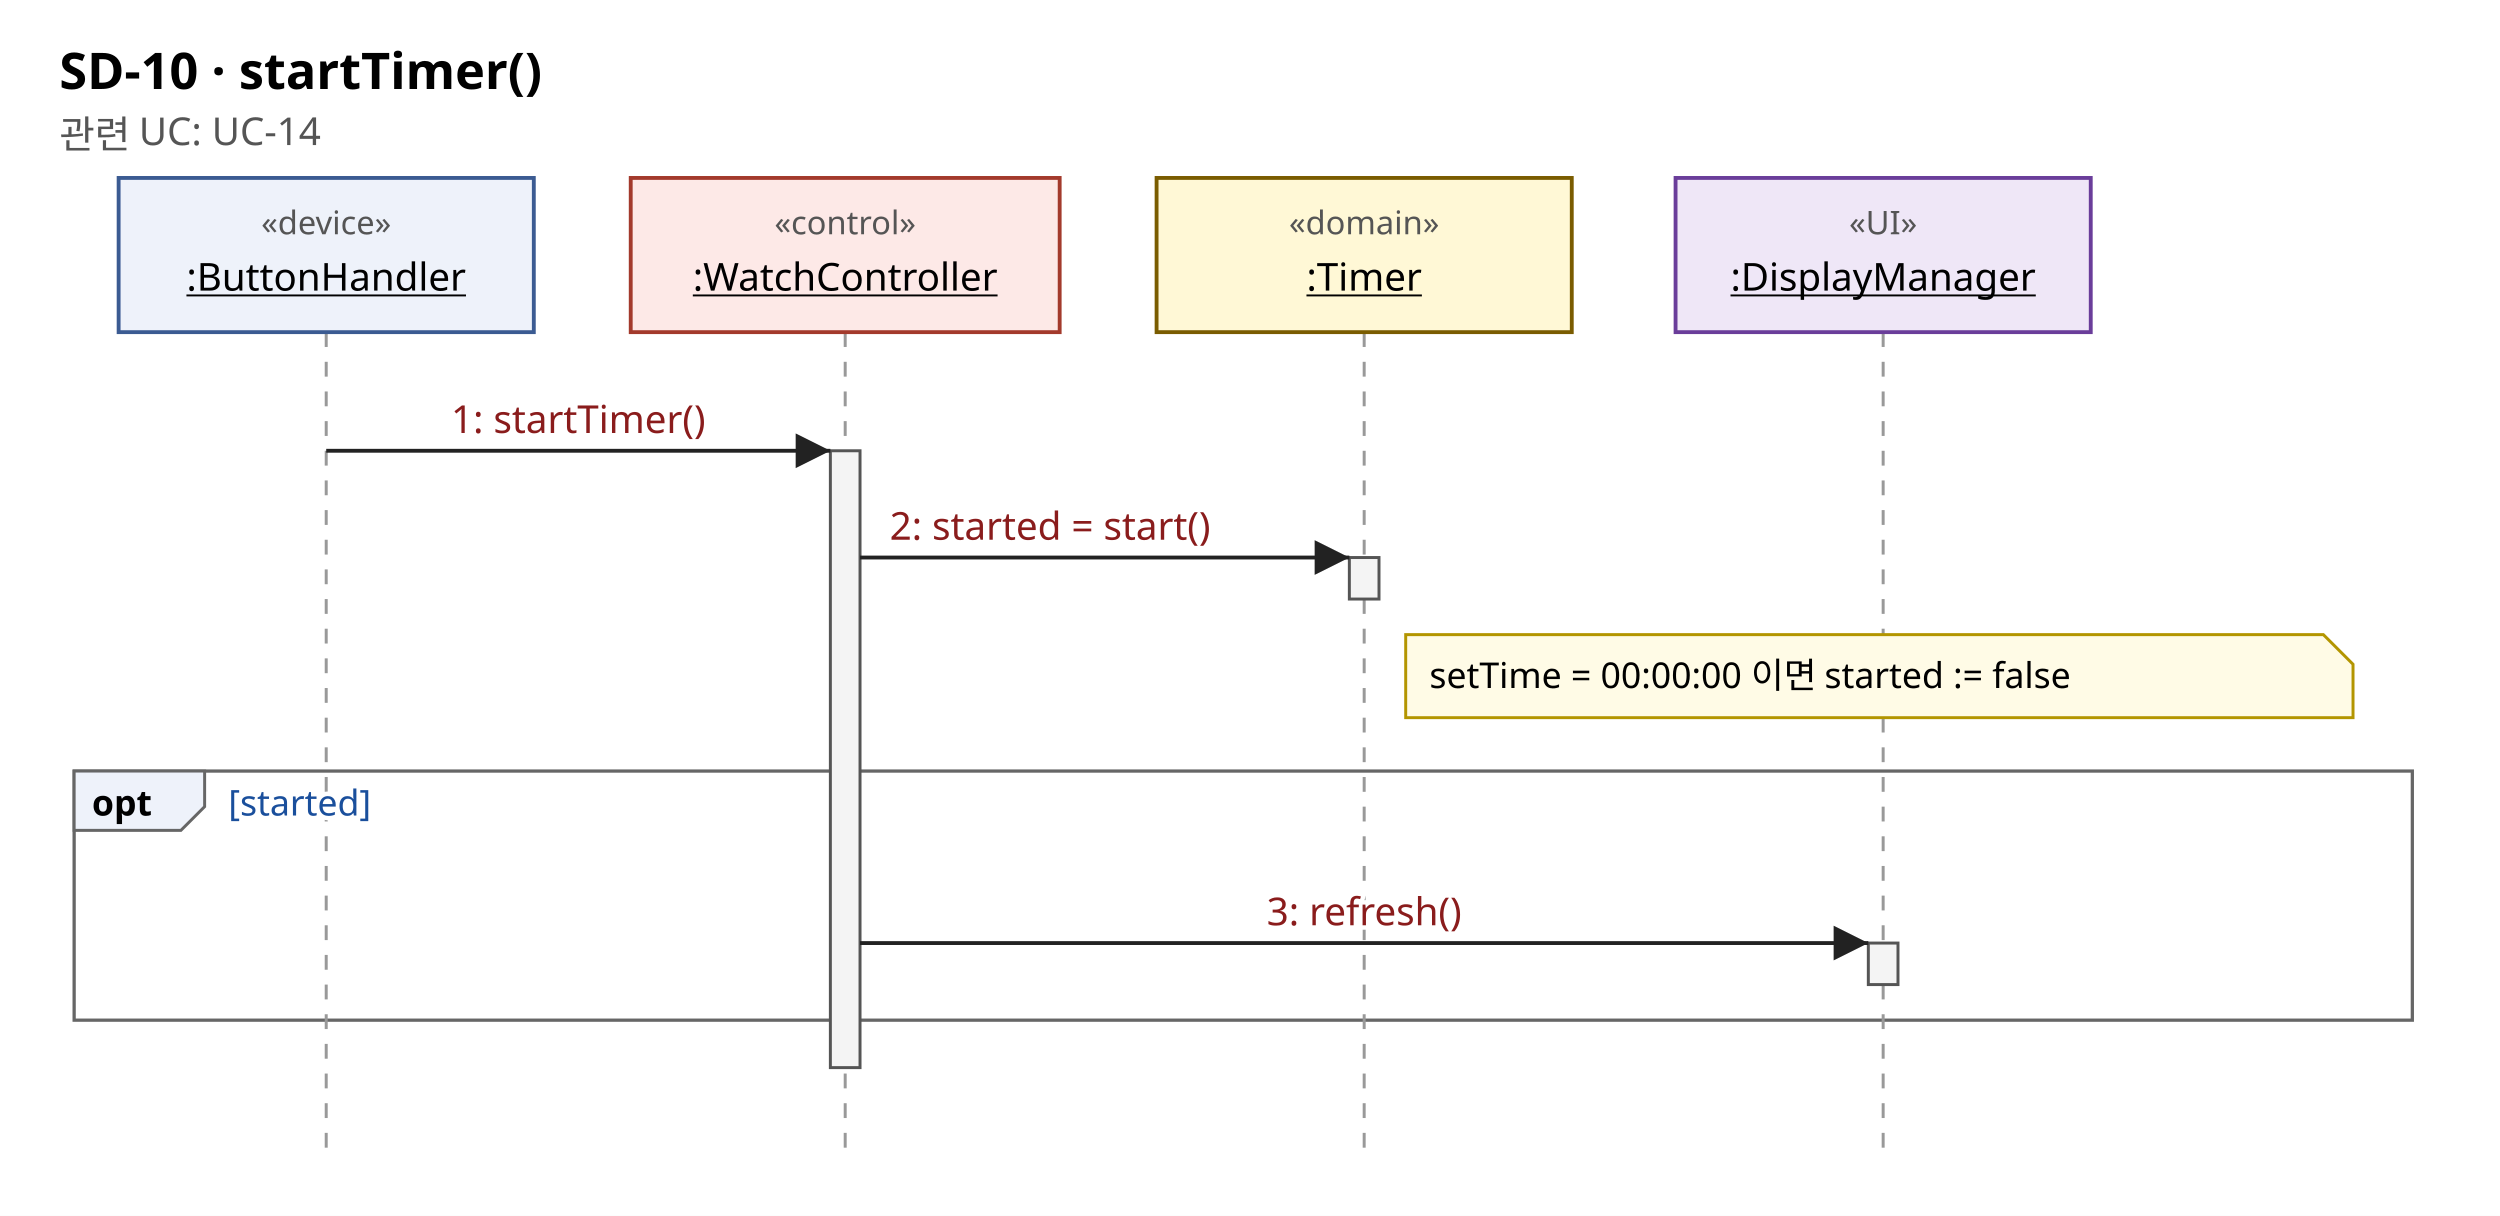
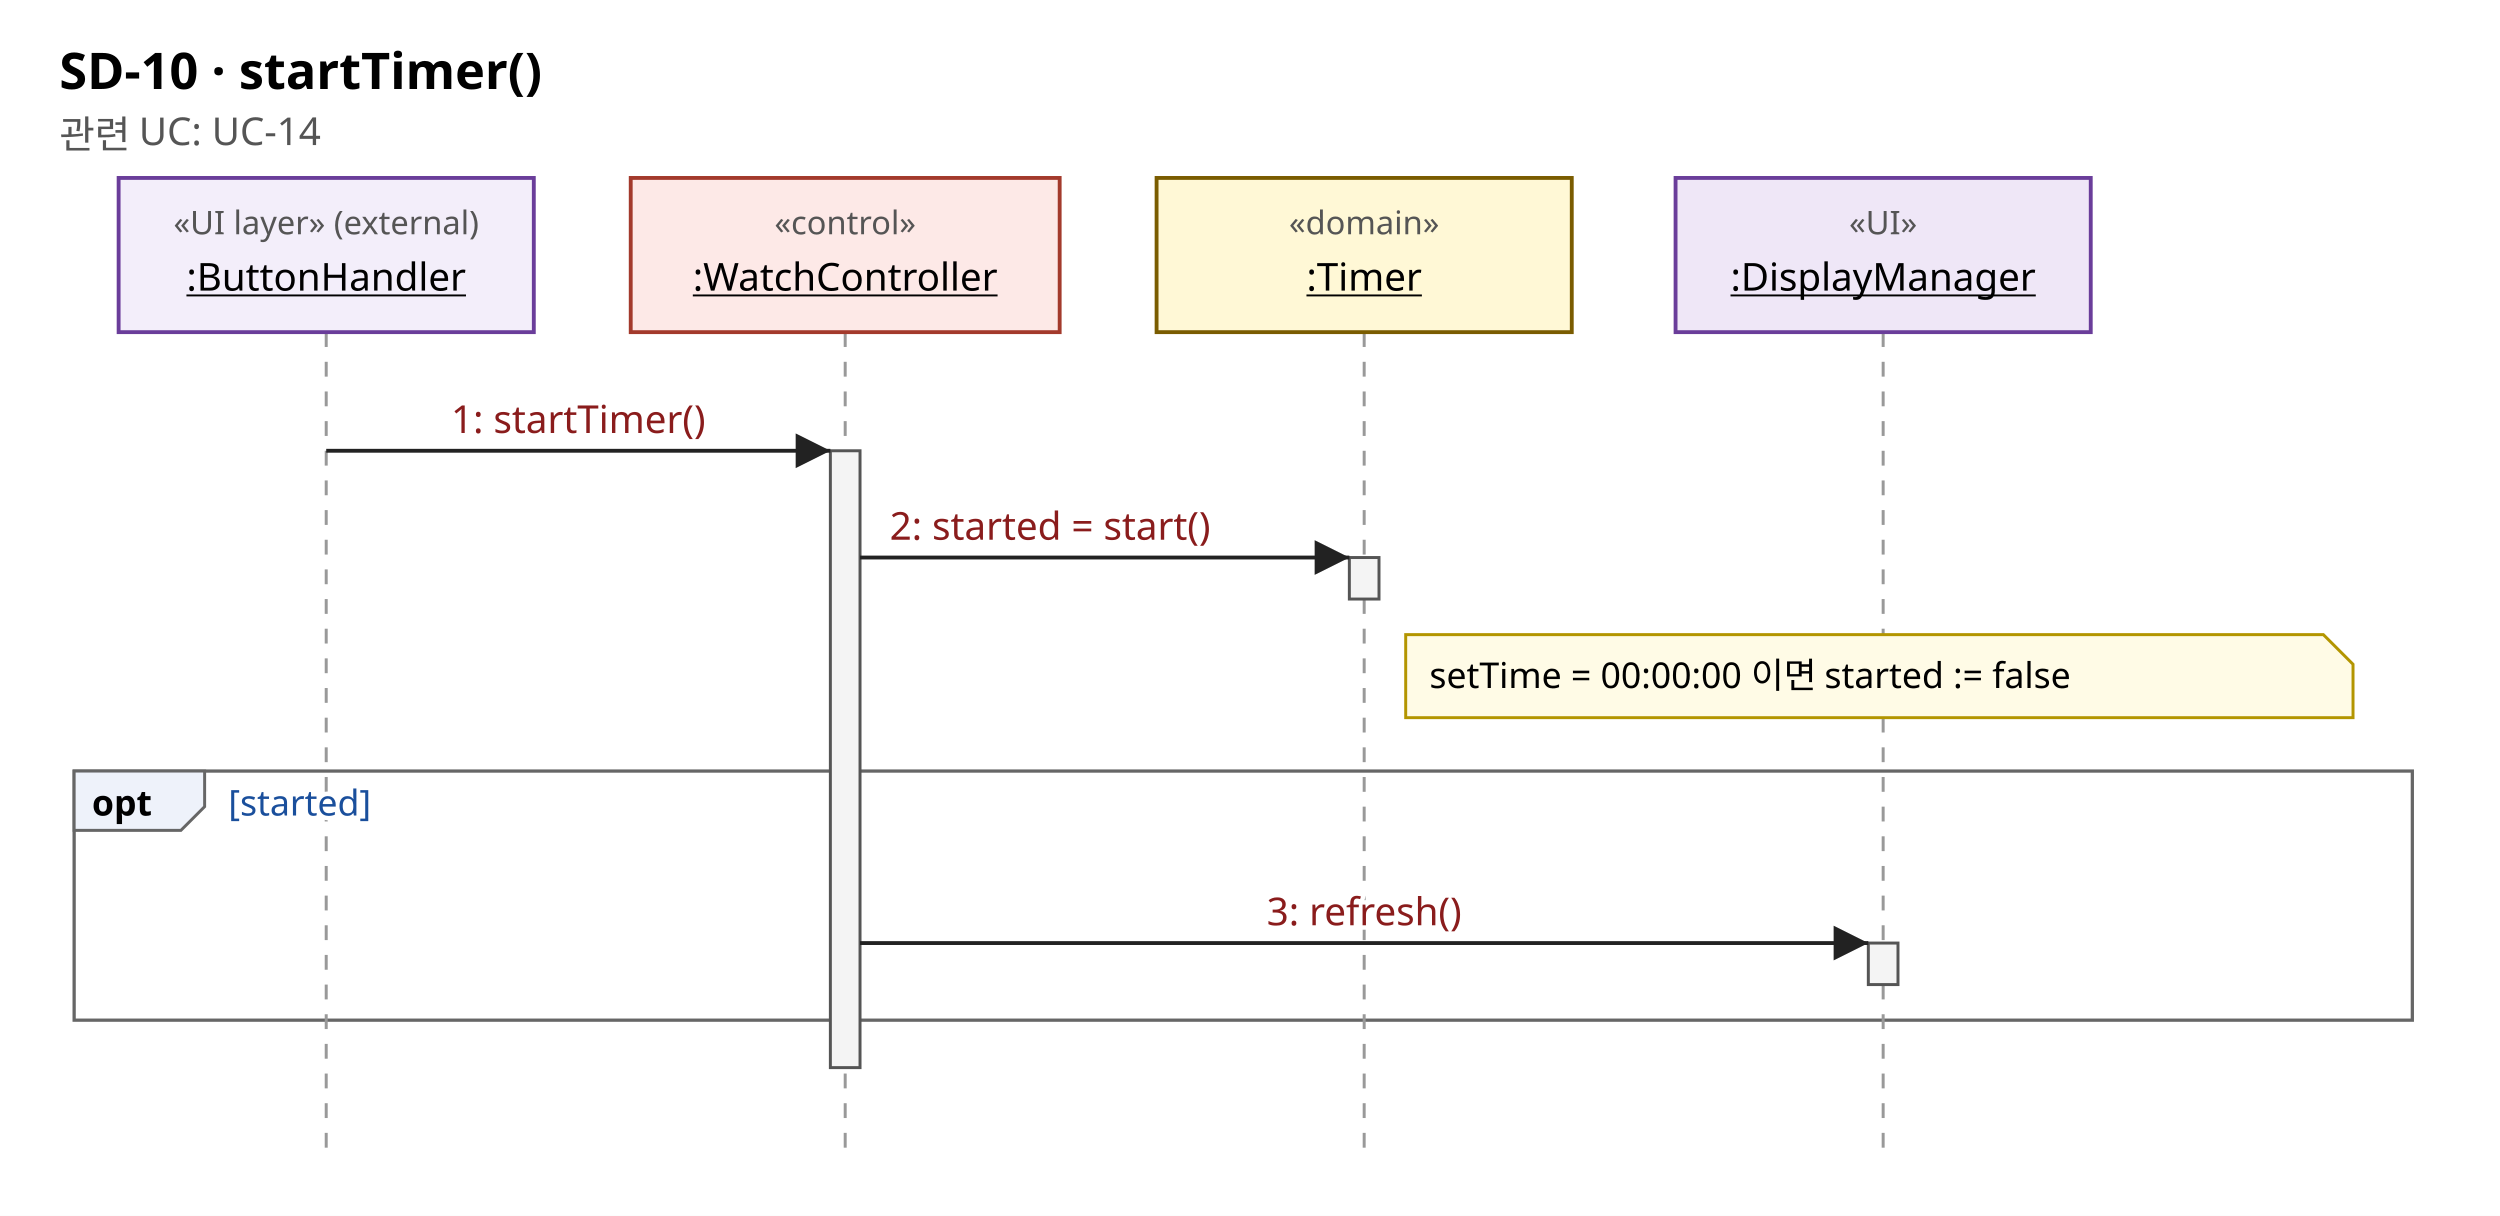
<svg xmlns="http://www.w3.org/2000/svg" width="843" height="410" viewBox="0 0 843 410" font-family="Malgun Gothic, Apple SD Gothic Neo, Noto Sans KR, WenQuanYi Zen Hei, sans-serif">
  <defs>
    <marker id="f" viewBox="0 0 10 10" refX="10" refY="5" markerWidth="9" markerHeight="9" orient="auto">
      <path d="M0,0 L10,5 L0,10 z" fill="#222" />
    </marker>
  </defs>
  <rect width="843" height="410" fill="#fff" />
  <text x="20" y="30" font-size="17" font-weight="bold">SD-10 · startTimer()</text>
  <text x="20" y="50" font-size="13" fill="#555">관련 UC: UC-14</text>
  <rect x="25" y="260" width="788.44" height="84" fill="none" stroke="#666" stroke-width="1.1" />
  <path d="M25,260 h44 v12 l-8,8 h-36 z" fill="#eef2fa" stroke="#666" />
  <text x="31" y="275" font-size="12" font-weight="bold">opt</text>
  <line x1="110" y1="112" x2="110" y2="390" stroke="#999" stroke-dasharray="5 5" />
-   <rect x="40.0" y="60" width="140" height="52" fill="#eef2fa" stroke="#3b5b92" stroke-width="1.3" />
-   <text x="110" y="79" text-anchor="middle" font-size="11" fill="#555">«device»</text>
+   <rect x="40.0" y="60" width="140" height="52" fill="#f3eefa" stroke="#6a3d9a" stroke-width="1.3" />
+   <text x="110" y="79" text-anchor="middle" font-size="11" fill="#555">«UI layer» (external)</text>
  <text x="110" y="98" text-anchor="middle" font-size="13" text-decoration="underline">:ButtonHandler</text>
  <line x1="285" y1="112" x2="285" y2="390" stroke="#999" stroke-dasharray="5 5" />
  <rect x="212.68" y="60" width="144.64" height="52" fill="#fde9e7" stroke="#a33a2c" stroke-width="1.3" />
  <text x="285" y="79" text-anchor="middle" font-size="11" fill="#555">«control»</text>
  <text x="285" y="98" text-anchor="middle" font-size="13" text-decoration="underline">:WatchController</text>
  <line x1="460" y1="112" x2="460" y2="390" stroke="#999" stroke-dasharray="5 5" />
  <rect x="390.0" y="60" width="140" height="52" fill="#fff8d6" stroke="#7a5c00" stroke-width="1.3" />
  <text x="460" y="79" text-anchor="middle" font-size="11" fill="#555">«domain»</text>
  <text x="460" y="98" text-anchor="middle" font-size="13" text-decoration="underline">:Timer</text>
  <line x1="635" y1="112" x2="635" y2="390" stroke="#999" stroke-dasharray="5 5" />
  <rect x="565.0" y="60" width="140" height="52" fill="#efe7f7" stroke="#6a3d9a" stroke-width="1.3" />
  <text x="635" y="79" text-anchor="middle" font-size="11" fill="#555">«UI»</text>
  <text x="635" y="98" text-anchor="middle" font-size="13" text-decoration="underline">:DisplayManager</text>
  <rect x="455" y="188" width="10" height="14" fill="#f4f4f4" stroke="#555" />
  <rect x="630" y="318" width="10" height="14" fill="#f4f4f4" stroke="#555" />
  <rect x="280" y="152" width="10" height="208" fill="#f4f4f4" stroke="#555" />
  <line x1="110" y1="152" x2="280" y2="152" stroke="#222" stroke-width="1.3" marker-end="url(#f)" />
  <text x="195.0" y="146" text-anchor="middle" font-size="13" fill="#8a1c1c" stroke="#fff" stroke-width="3" paint-order="stroke">1: startTimer()</text>
  <line x1="290" y1="188" x2="455" y2="188" stroke="#222" stroke-width="1.3" marker-end="url(#f)" />
  <text x="300" y="182" font-size="13" fill="#8a1c1c" stroke="#fff" stroke-width="3" paint-order="stroke">2: started = start()</text>
  <path d="M474,214 h309.44 l10,10 v18 h-319.44 z" fill="#fffbe6" stroke="#b39500" />
  <text x="482" y="232" font-size="12">setTime = 00:00:00 이면 started := false</text>
  <line x1="290" y1="318" x2="630" y2="318" stroke="#222" stroke-width="1.3" marker-end="url(#f)" />
  <text x="460.0" y="312" text-anchor="middle" font-size="13" fill="#8a1c1c" stroke="#fff" stroke-width="3" paint-order="stroke">3: refresh()</text>
  <text x="77" y="275" font-size="12" fill="#1a4f9c" stroke="#fff" stroke-width="3" paint-order="stroke">[started]</text>
</svg>
